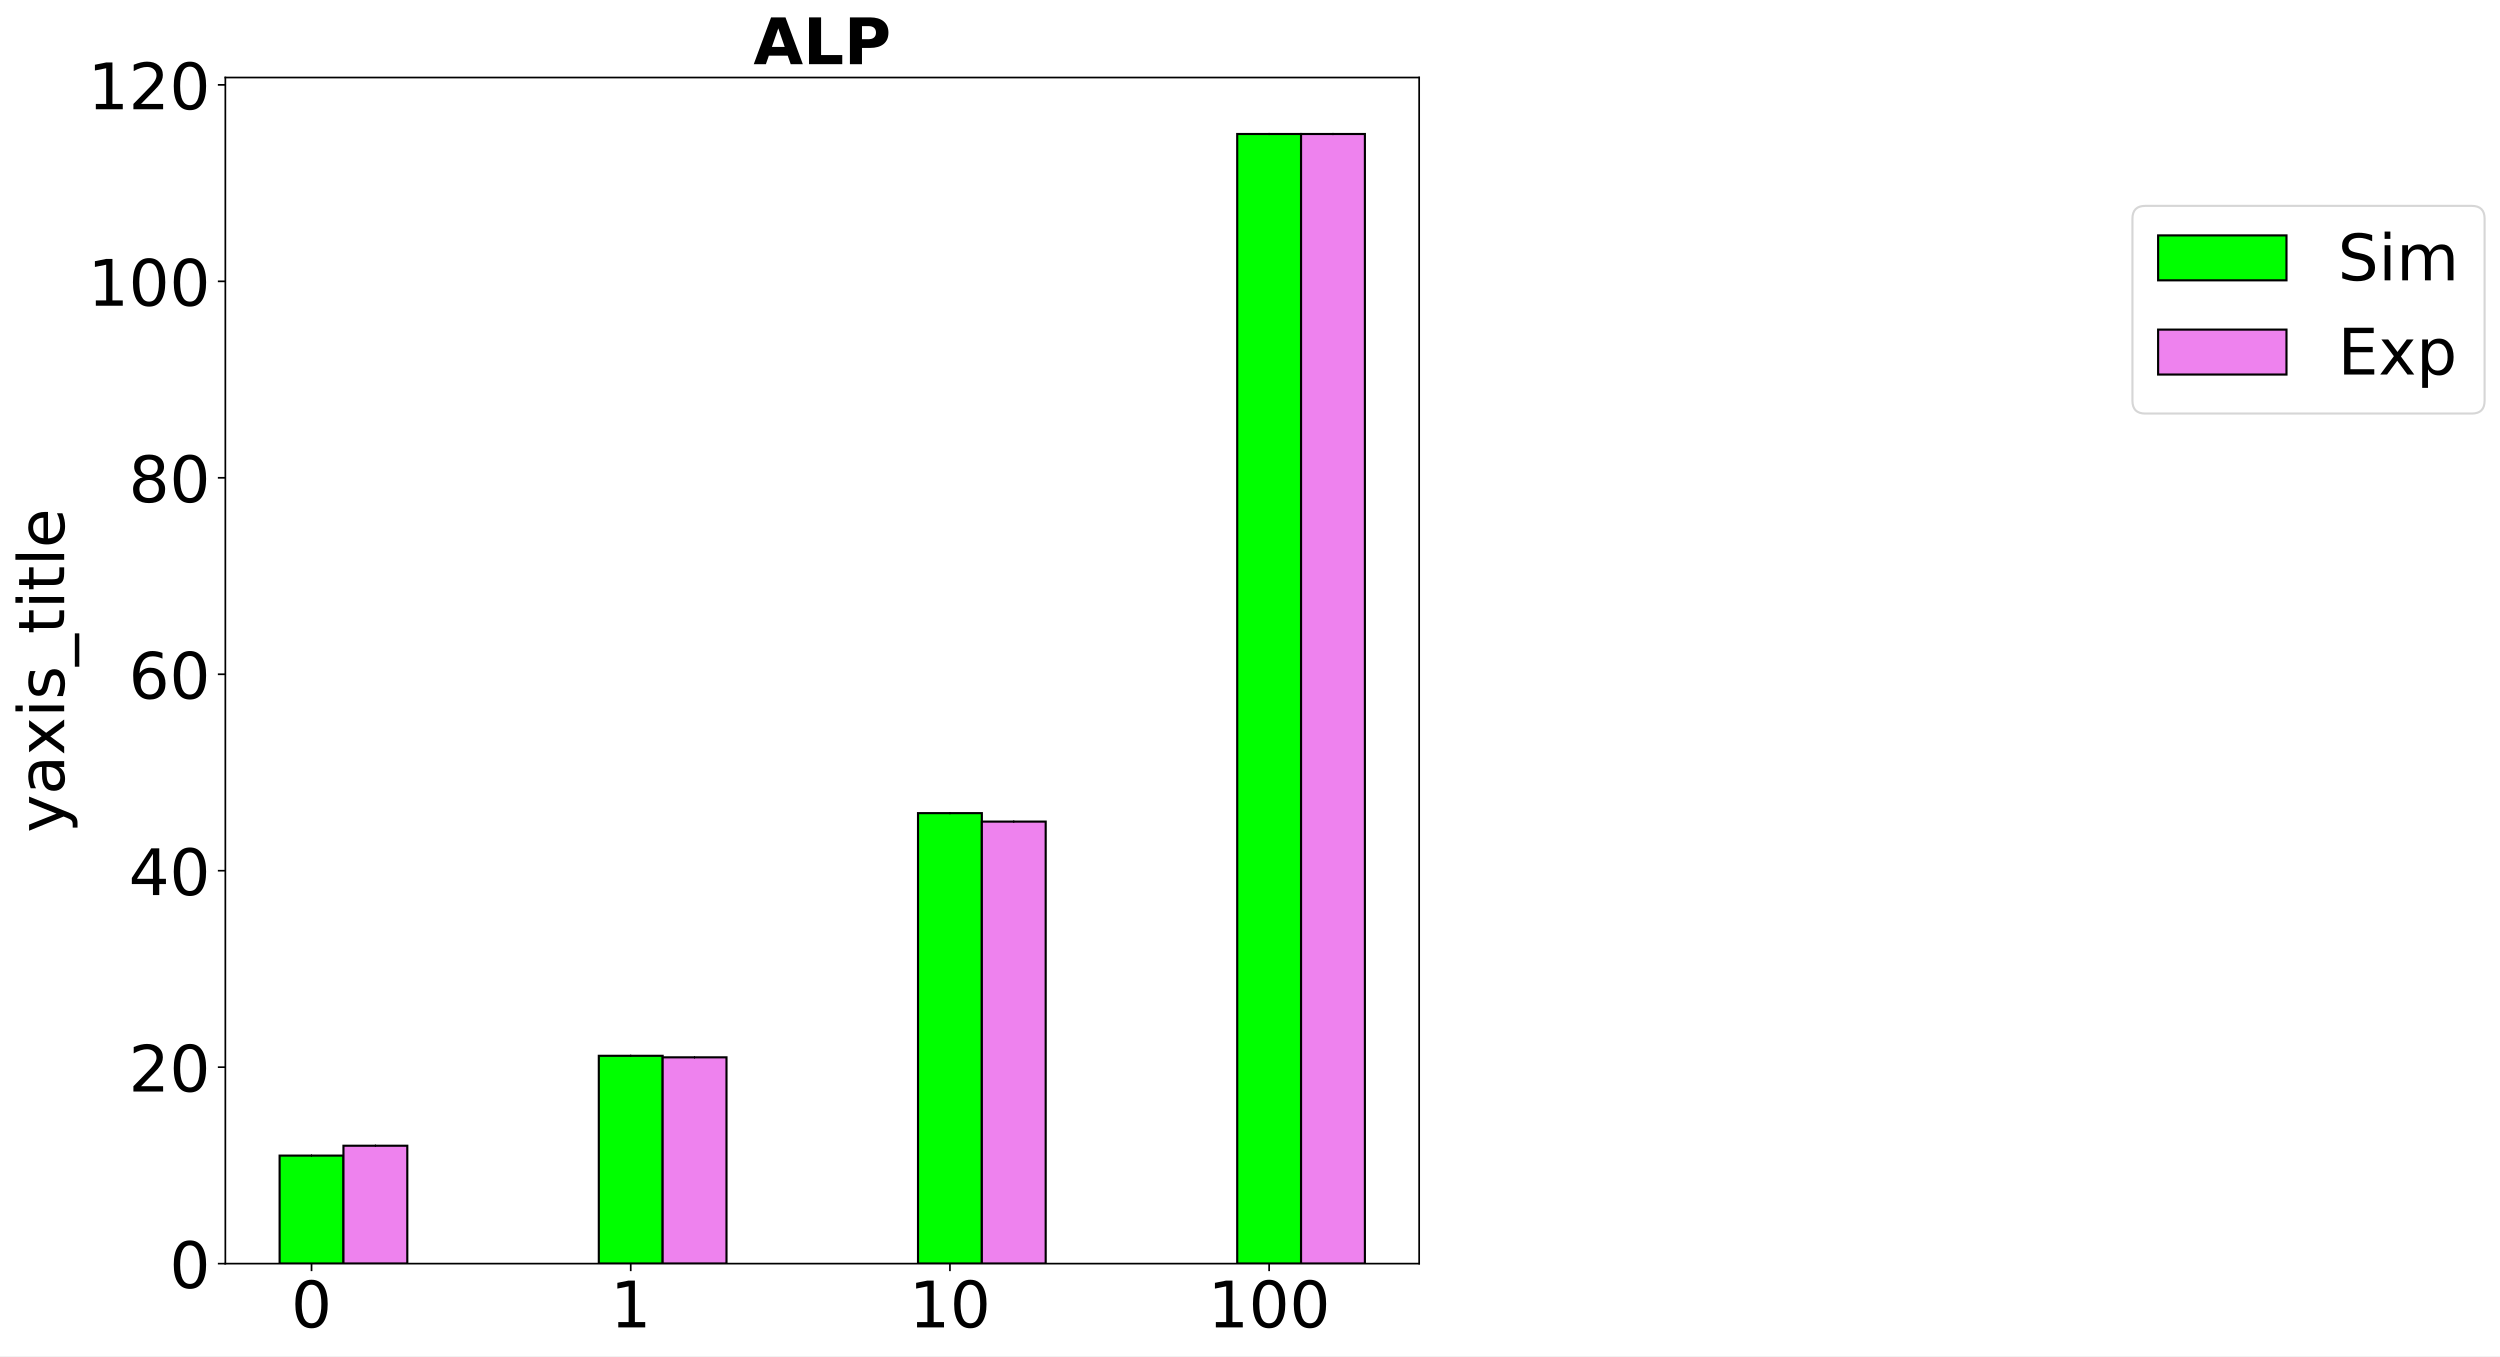
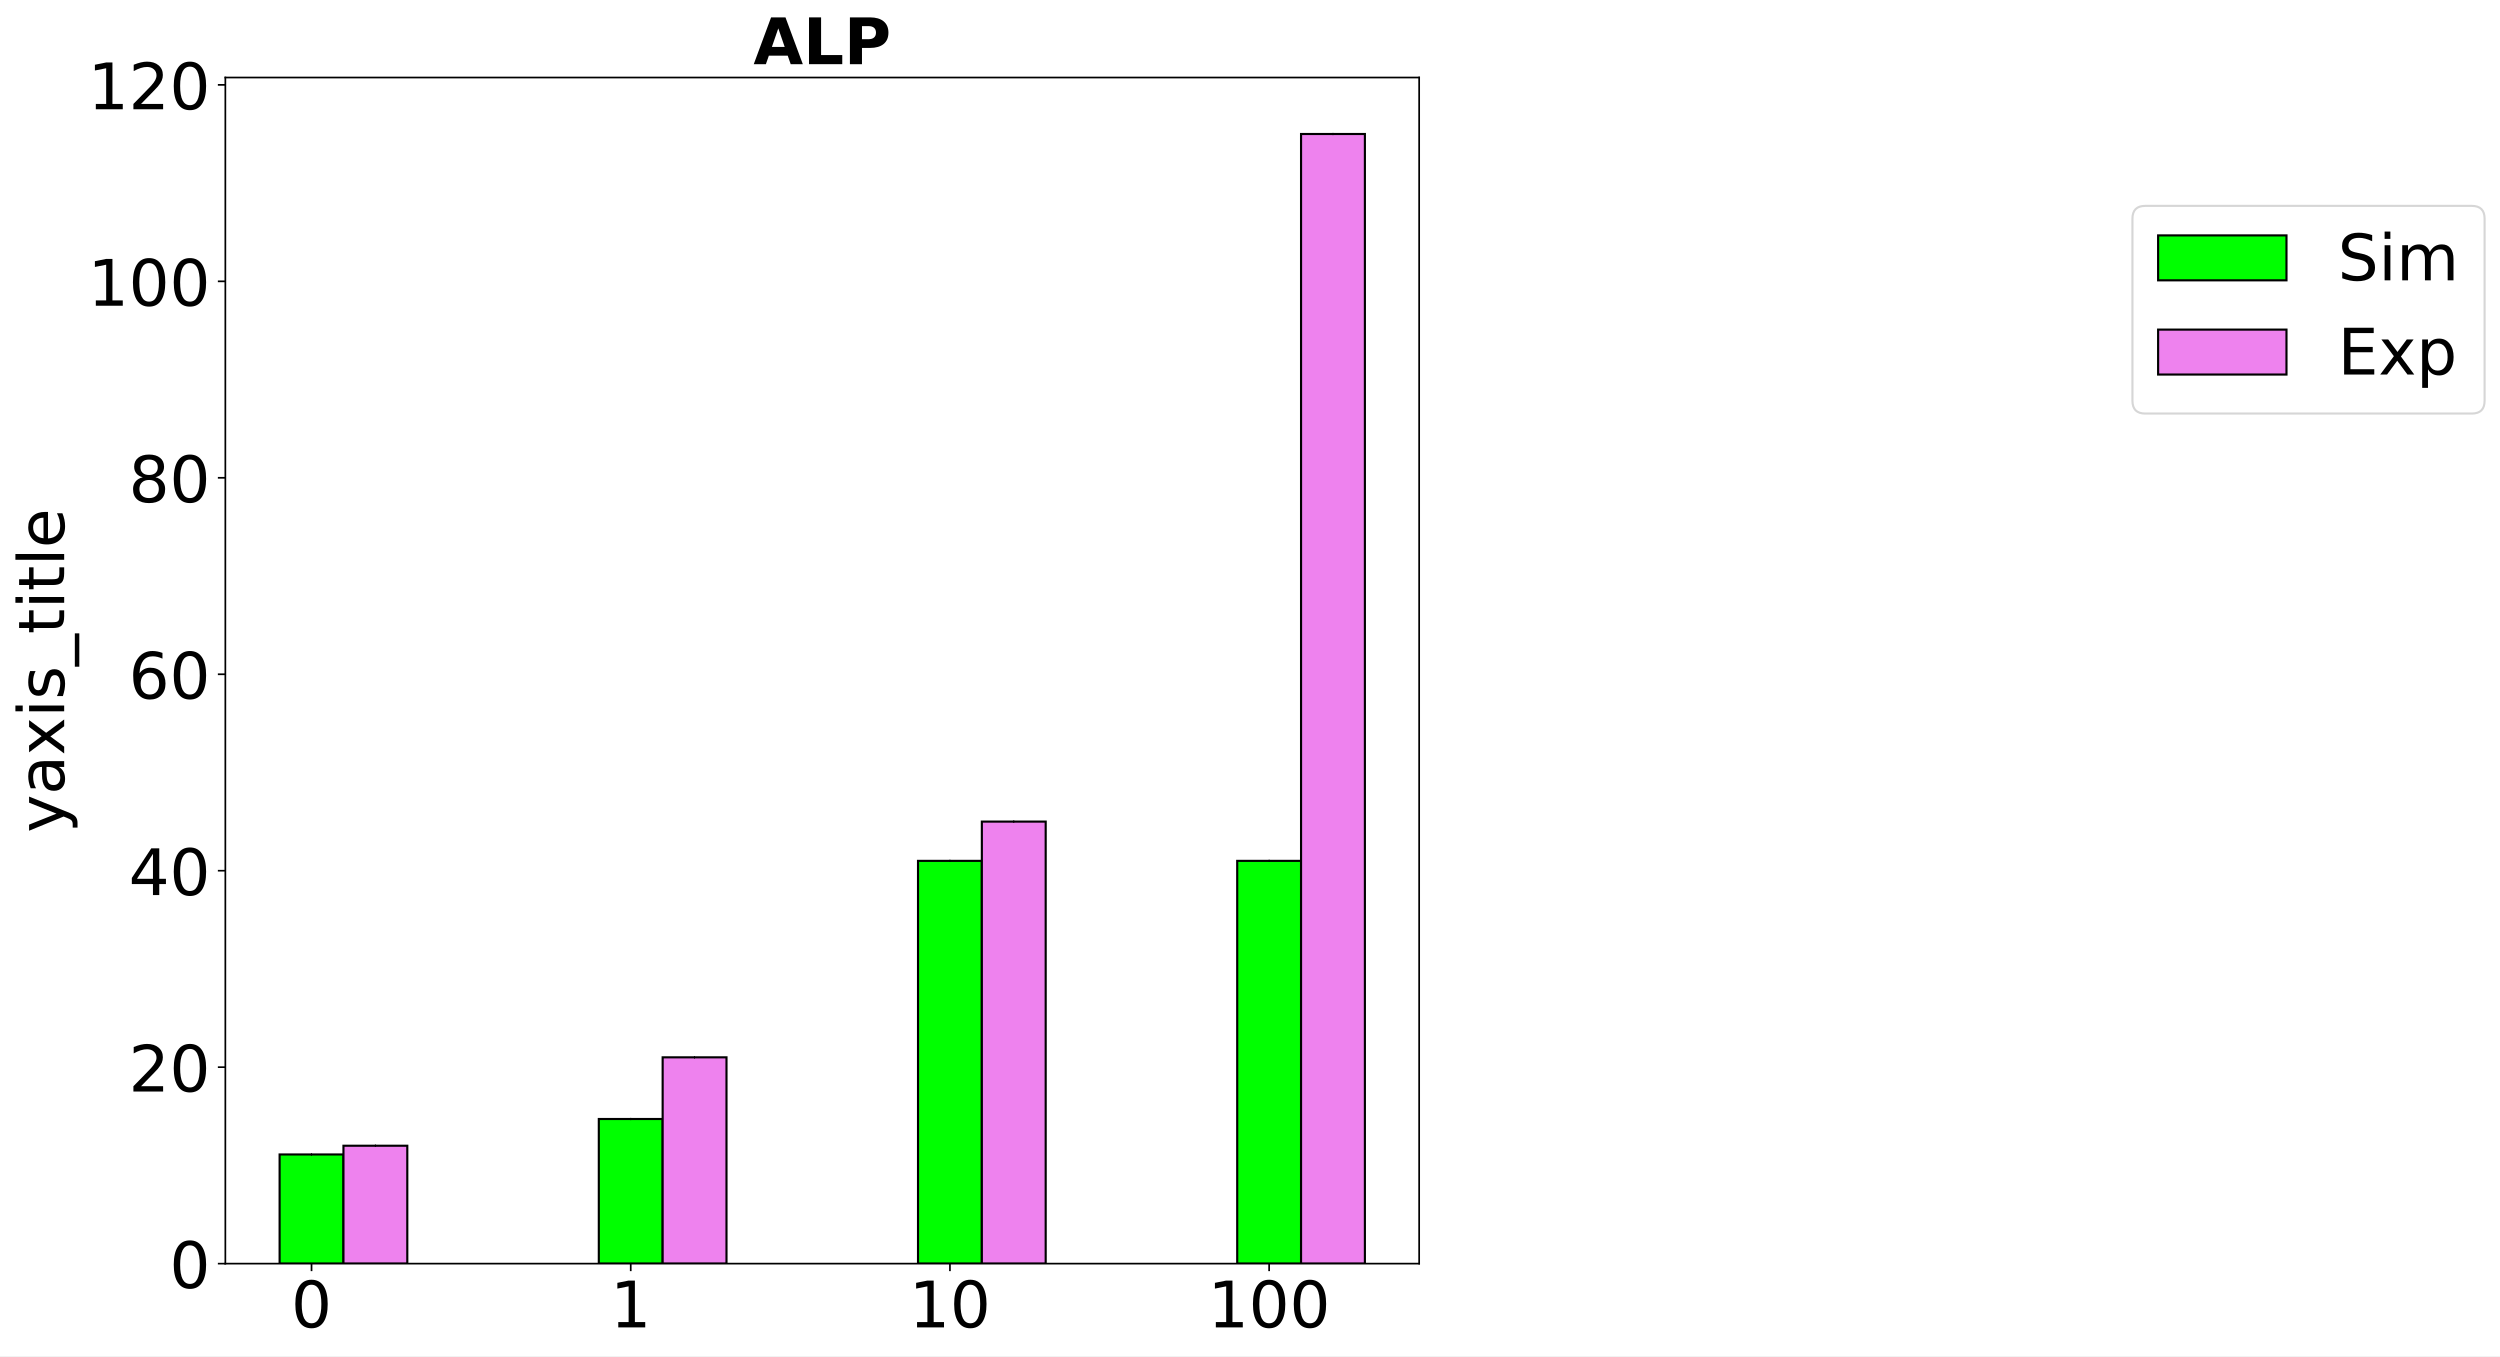
<svg xmlns="http://www.w3.org/2000/svg" xmlns:xlink="http://www.w3.org/1999/xlink" height="633.869pt" version="1.1" viewBox="0 0 1168.531 633.869" width="1168.531pt">
  <defs>
    <style type="text/css">
*{stroke-linecap:butt;stroke-linejoin:round;}
  </style>
  </defs>
  <g id="figure_1">
    <g id="patch_1">
      <path d="M 0 633.869  L 1168.531 633.869  L 1168.531 0  L 0 0  z " style="fill:#ffffff;" />
    </g>
    <g id="axes_1">
      <g id="patch_2">
        <path d="M 105.331 590.634  L 663.331 590.634  L 663.331 36.234  L 105.331 36.234  z " style="fill:#ffffff;" />
      </g>
      <g id="patch_3">
-         <path clip-path="url(#p19b8705404)" d="M 130.695 590.634  L 160.534 590.634  L 160.534 540.13  L 130.695 540.13  z " style="fill:#00ff00;stroke:#000000;stroke-linejoin:miter;" />
+         <path clip-path="url(#pb73b3750a4)" d="M 130.695 590.634  L 160.534 590.634  L 160.534 539.601  L 130.695 539.601  z " style="fill:#00ff00;stroke:#000000;stroke-linejoin:miter;" />
      </g>
      <g id="patch_4">
-         <path clip-path="url(#p19b8705404)" d="M 279.893 590.634  L 309.732 590.634  L 309.732 493.498  L 279.893 493.498  z " style="fill:#00ff00;stroke:#000000;stroke-linejoin:miter;" />
+         <path clip-path="url(#pb73b3750a4)" d="M 279.893 590.634  L 309.732 590.634  L 309.732 523.039  L 279.893 523.039  z " style="fill:#00ff00;stroke:#000000;stroke-linejoin:miter;" />
      </g>
      <g id="patch_5">
-         <path clip-path="url(#p19b8705404)" d="M 429.091 590.634  L 458.93 590.634  L 458.93 380.08  L 429.091 380.08  z " style="fill:#00ff00;stroke:#000000;stroke-linejoin:miter;" />
+         <path clip-path="url(#pb73b3750a4)" d="M 429.091 590.634  L 458.93 590.634  L 458.93 402.391  L 429.091 402.391  z " style="fill:#00ff00;stroke:#000000;stroke-linejoin:miter;" />
      </g>
      <g id="patch_6">
-         <path clip-path="url(#p19b8705404)" d="M 578.288 590.634  L 608.128 590.634  L 608.128 62.634  L 578.288 62.634  z " style="fill:#00ff00;stroke:#000000;stroke-linejoin:miter;" />
+         <path clip-path="url(#pb73b3750a4)" d="M 578.288 590.634  L 608.128 590.634  L 608.128 402.391  L 578.288 402.391  z " style="fill:#00ff00;stroke:#000000;stroke-linejoin:miter;" />
      </g>
      <g id="patch_7">
-         <path clip-path="url(#p19b8705404)" d="M 160.534 590.634  L 190.374 590.634  L 190.374 535.539  L 160.534 535.539  z " style="fill:#ee82ee;stroke:#000000;stroke-linejoin:miter;" />
+         <path clip-path="url(#pb73b3750a4)" d="M 160.534 590.634  L 190.374 590.634  L 190.374 535.539  L 160.534 535.539  z " style="fill:#ee82ee;stroke:#000000;stroke-linejoin:miter;" />
      </g>
      <g id="patch_8">
-         <path clip-path="url(#p19b8705404)" d="M 309.732 590.634  L 339.572 590.634  L 339.572 494.217  L 309.732 494.217  z " style="fill:#ee82ee;stroke:#000000;stroke-linejoin:miter;" />
+         <path clip-path="url(#pb73b3750a4)" d="M 309.732 590.634  L 339.572 590.634  L 339.572 494.217  L 309.732 494.217  z " style="fill:#ee82ee;stroke:#000000;stroke-linejoin:miter;" />
      </g>
      <g id="patch_9">
-         <path clip-path="url(#p19b8705404)" d="M 458.93 590.634  L 488.77 590.634  L 488.77 384.026  L 458.93 384.026  z " style="fill:#ee82ee;stroke:#000000;stroke-linejoin:miter;" />
+         <path clip-path="url(#pb73b3750a4)" d="M 458.93 590.634  L 488.77 590.634  L 488.77 384.026  L 458.93 384.026  z " style="fill:#ee82ee;stroke:#000000;stroke-linejoin:miter;" />
      </g>
      <g id="patch_10">
-         <path clip-path="url(#p19b8705404)" d="M 608.128 590.634  L 637.968 590.634  L 637.968 62.634  L 608.128 62.634  z " style="fill:#ee82ee;stroke:#000000;stroke-linejoin:miter;" />
+         <path clip-path="url(#pb73b3750a4)" d="M 608.128 590.634  L 637.968 590.634  L 637.968 62.634  L 608.128 62.634  z " style="fill:#ee82ee;stroke:#000000;stroke-linejoin:miter;" />
      </g>
      <g id="matplotlib.axis_1">
        <g id="xtick_1">
          <g id="line2d_1">
            <defs>
-               <path d="M 0 0  L 0 3.5  " id="md57862c5d5" style="stroke:#000000;stroke-width:0.8;" />
-             </defs>
-             <g>
-               <use style="stroke:#000000;stroke-width:0.8;" x="145.615" xlink:href="#md57862c5d5" y="590.634" />
+               <path d="M 0 0  L 0 3.5  " id="m4cbe7e6e7b" style="stroke:#000000;stroke-width:0.8;" />
+             </defs>
+             <g>
+               <use style="stroke:#000000;stroke-width:0.8;" x="145.615" xlink:href="#m4cbe7e6e7b" y="590.634" />
            </g>
          </g>
          <g id="text_1">
            <defs>
              <path d="M 31.781 66.406  Q 24.172 66.406 20.328 58.906  Q 16.5 51.422 16.5 36.375  Q 16.5 21.391 20.328 13.891  Q 24.172 6.391 31.781 6.391  Q 39.453 6.391 43.281 13.891  Q 47.125 21.391 47.125 36.375  Q 47.125 51.422 43.281 58.906  Q 39.453 66.406 31.781 66.406  z M 31.781 74.219  Q 44.047 74.219 50.516 64.516  Q 56.984 54.828 56.984 36.375  Q 56.984 17.969 50.516 8.266  Q 44.047 -1.422 31.781 -1.422  Q 19.531 -1.422 13.062 8.266  Q 6.594 17.969 6.594 36.375  Q 6.594 54.828 13.062 64.516  Q 19.531 74.219 31.781 74.219  z " id="DejaVuSans-48" />
            </defs>
            <g transform="translate(136.0709 620.4297)scale(0.3 -0.3)">
              <use xlink:href="#DejaVuSans-48" />
            </g>
          </g>
        </g>
        <g id="xtick_2">
          <g id="line2d_2">
            <g>
-               <use style="stroke:#000000;stroke-width:0.8;" x="294.813" xlink:href="#md57862c5d5" y="590.634" />
+               <use style="stroke:#000000;stroke-width:0.8;" x="294.813" xlink:href="#m4cbe7e6e7b" y="590.634" />
            </g>
          </g>
          <g id="text_2">
            <defs>
              <path d="M 12.406 8.297  L 28.516 8.297  L 28.516 63.922  L 10.984 60.406  L 10.984 69.391  L 28.422 72.906  L 38.281 72.906  L 38.281 8.297  L 54.391 8.297  L 54.391 0  L 12.406 0  z " id="DejaVuSans-49" />
            </defs>
            <g transform="translate(285.2688 620.4297)scale(0.3 -0.3)">
              <use xlink:href="#DejaVuSans-49" />
            </g>
          </g>
        </g>
        <g id="xtick_3">
          <g id="line2d_3">
            <g>
-               <use style="stroke:#000000;stroke-width:0.8;" x="444.01" xlink:href="#md57862c5d5" y="590.634" />
+               <use style="stroke:#000000;stroke-width:0.8;" x="444.01" xlink:href="#m4cbe7e6e7b" y="590.634" />
            </g>
          </g>
          <g id="text_3">
            <g transform="translate(424.9229 620.4297)scale(0.3 -0.3)">
              <use xlink:href="#DejaVuSans-49" />
              <use x="63.623" xlink:href="#DejaVuSans-48" />
            </g>
          </g>
        </g>
        <g id="xtick_4">
          <g id="line2d_4">
            <g>
-               <use style="stroke:#000000;stroke-width:0.8;" x="593.208" xlink:href="#md57862c5d5" y="590.634" />
+               <use style="stroke:#000000;stroke-width:0.8;" x="593.208" xlink:href="#m4cbe7e6e7b" y="590.634" />
            </g>
          </g>
          <g id="text_4">
            <g transform="translate(564.577 620.4297)scale(0.3 -0.3)">
              <use xlink:href="#DejaVuSans-49" />
              <use x="63.623" xlink:href="#DejaVuSans-48" />
              <use x="127.246" xlink:href="#DejaVuSans-48" />
            </g>
          </g>
        </g>
      </g>
      <g id="matplotlib.axis_2">
        <g id="ytick_1">
          <g id="line2d_5">
            <defs>
-               <path d="M 0 0  L -3.5 0  " id="mc1f67350e4" style="stroke:#000000;stroke-width:0.8;" />
-             </defs>
-             <g>
-               <use style="stroke:#000000;stroke-width:0.8;" x="105.331" xlink:href="#mc1f67350e4" y="590.634" />
+               <path d="M 0 0  L -3.5 0  " id="m7f3107da50" style="stroke:#000000;stroke-width:0.8;" />
+             </defs>
+             <g>
+               <use style="stroke:#000000;stroke-width:0.8;" x="105.331" xlink:href="#m7f3107da50" y="590.634" />
            </g>
          </g>
          <g id="text_5">
            <g transform="translate(79.24375 602.032)scale(0.3 -0.3)">
              <use xlink:href="#DejaVuSans-48" />
            </g>
          </g>
        </g>
        <g id="ytick_2">
          <g id="line2d_6">
            <g>
-               <use style="stroke:#000000;stroke-width:0.8;" x="105.331" xlink:href="#mc1f67350e4" y="498.808" />
+               <use style="stroke:#000000;stroke-width:0.8;" x="105.331" xlink:href="#m7f3107da50" y="498.808" />
            </g>
          </g>
          <g id="text_6">
            <defs>
              <path d="M 19.188 8.297  L 53.609 8.297  L 53.609 0  L 7.328 0  L 7.328 8.297  Q 12.938 14.109 22.625 23.891  Q 32.328 33.688 34.812 36.531  Q 39.547 41.844 41.422 45.531  Q 43.312 49.219 43.312 52.781  Q 43.312 58.594 39.234 62.25  Q 35.156 65.922 28.609 65.922  Q 23.969 65.922 18.812 64.312  Q 13.672 62.703 7.812 59.422  L 7.812 69.391  Q 13.766 71.781 18.938 73  Q 24.125 74.219 28.422 74.219  Q 39.75 74.219 46.484 68.547  Q 53.219 62.891 53.219 53.422  Q 53.219 48.922 51.531 44.891  Q 49.859 40.875 45.406 35.406  Q 44.188 33.984 37.641 27.219  Q 31.109 20.453 19.188 8.297  z " id="DejaVuSans-50" />
            </defs>
            <g transform="translate(60.15625 510.2059)scale(0.3 -0.3)">
              <use xlink:href="#DejaVuSans-50" />
              <use x="63.623" xlink:href="#DejaVuSans-48" />
            </g>
          </g>
        </g>
        <g id="ytick_3">
          <g id="line2d_7">
            <g>
-               <use style="stroke:#000000;stroke-width:0.8;" x="105.331" xlink:href="#mc1f67350e4" y="406.982" />
+               <use style="stroke:#000000;stroke-width:0.8;" x="105.331" xlink:href="#m7f3107da50" y="406.982" />
            </g>
          </g>
          <g id="text_7">
            <defs>
              <path d="M 37.797 64.312  L 12.891 25.391  L 37.797 25.391  z M 35.203 72.906  L 47.609 72.906  L 47.609 25.391  L 58.016 25.391  L 58.016 17.188  L 47.609 17.188  L 47.609 0  L 37.797 0  L 37.797 17.188  L 4.891 17.188  L 4.891 26.703  z " id="DejaVuSans-52" />
            </defs>
            <g transform="translate(60.15625 418.3799)scale(0.3 -0.3)">
              <use xlink:href="#DejaVuSans-52" />
              <use x="63.623" xlink:href="#DejaVuSans-48" />
            </g>
          </g>
        </g>
        <g id="ytick_4">
          <g id="line2d_8">
            <g>
-               <use style="stroke:#000000;stroke-width:0.8;" x="105.331" xlink:href="#mc1f67350e4" y="315.156" />
+               <use style="stroke:#000000;stroke-width:0.8;" x="105.331" xlink:href="#m7f3107da50" y="315.156" />
            </g>
          </g>
          <g id="text_8">
            <defs>
              <path d="M 33.016 40.375  Q 26.375 40.375 22.484 35.828  Q 18.609 31.297 18.609 23.391  Q 18.609 15.531 22.484 10.953  Q 26.375 6.391 33.016 6.391  Q 39.656 6.391 43.531 10.953  Q 47.406 15.531 47.406 23.391  Q 47.406 31.297 43.531 35.828  Q 39.656 40.375 33.016 40.375  z M 52.594 71.297  L 52.594 62.312  Q 48.875 64.062 45.094 64.984  Q 41.312 65.922 37.594 65.922  Q 27.828 65.922 22.672 59.328  Q 17.531 52.734 16.797 39.406  Q 19.672 43.656 24.016 45.922  Q 28.375 48.188 33.594 48.188  Q 44.578 48.188 50.953 41.516  Q 57.328 34.859 57.328 23.391  Q 57.328 12.156 50.688 5.359  Q 44.047 -1.422 33.016 -1.422  Q 20.359 -1.422 13.672 8.266  Q 6.984 17.969 6.984 36.375  Q 6.984 53.656 15.188 63.938  Q 23.391 74.219 37.203 74.219  Q 40.922 74.219 44.703 73.484  Q 48.484 72.75 52.594 71.297  z " id="DejaVuSans-54" />
            </defs>
            <g transform="translate(60.15625 326.5538)scale(0.3 -0.3)">
              <use xlink:href="#DejaVuSans-54" />
              <use x="63.623" xlink:href="#DejaVuSans-48" />
            </g>
          </g>
        </g>
        <g id="ytick_5">
          <g id="line2d_9">
            <g>
-               <use style="stroke:#000000;stroke-width:0.8;" x="105.331" xlink:href="#mc1f67350e4" y="223.33" />
+               <use style="stroke:#000000;stroke-width:0.8;" x="105.331" xlink:href="#m7f3107da50" y="223.33" />
            </g>
          </g>
          <g id="text_9">
            <defs>
              <path d="M 31.781 34.625  Q 24.75 34.625 20.719 30.859  Q 16.703 27.094 16.703 20.516  Q 16.703 13.922 20.719 10.156  Q 24.75 6.391 31.781 6.391  Q 38.812 6.391 42.859 10.172  Q 46.922 13.969 46.922 20.516  Q 46.922 27.094 42.891 30.859  Q 38.875 34.625 31.781 34.625  z M 21.922 38.812  Q 15.578 40.375 12.031 44.719  Q 8.5 49.078 8.5 55.328  Q 8.5 64.062 14.719 69.141  Q 20.953 74.219 31.781 74.219  Q 42.672 74.219 48.875 69.141  Q 55.078 64.062 55.078 55.328  Q 55.078 49.078 51.531 44.719  Q 48 40.375 41.703 38.812  Q 48.828 37.156 52.797 32.312  Q 56.781 27.484 56.781 20.516  Q 56.781 9.906 50.312 4.234  Q 43.844 -1.422 31.781 -1.422  Q 19.734 -1.422 13.25 4.234  Q 6.781 9.906 6.781 20.516  Q 6.781 27.484 10.781 32.312  Q 14.797 37.156 21.922 38.812  z M 18.312 54.391  Q 18.312 48.734 21.844 45.562  Q 25.391 42.391 31.781 42.391  Q 38.141 42.391 41.719 45.562  Q 45.312 48.734 45.312 54.391  Q 45.312 60.062 41.719 63.234  Q 38.141 66.406 31.781 66.406  Q 25.391 66.406 21.844 63.234  Q 18.312 60.062 18.312 54.391  z " id="DejaVuSans-56" />
            </defs>
            <g transform="translate(60.15625 234.7277)scale(0.3 -0.3)">
              <use xlink:href="#DejaVuSans-56" />
              <use x="63.623" xlink:href="#DejaVuSans-48" />
            </g>
          </g>
        </g>
        <g id="ytick_6">
          <g id="line2d_10">
            <g>
-               <use style="stroke:#000000;stroke-width:0.8;" x="105.331" xlink:href="#mc1f67350e4" y="131.504" />
+               <use style="stroke:#000000;stroke-width:0.8;" x="105.331" xlink:href="#m7f3107da50" y="131.504" />
            </g>
          </g>
          <g id="text_10">
            <g transform="translate(41.06875 142.9016)scale(0.3 -0.3)">
              <use xlink:href="#DejaVuSans-49" />
              <use x="63.623" xlink:href="#DejaVuSans-48" />
              <use x="127.246" xlink:href="#DejaVuSans-48" />
            </g>
          </g>
        </g>
        <g id="ytick_7">
          <g id="line2d_11">
            <g>
-               <use style="stroke:#000000;stroke-width:0.8;" x="105.331" xlink:href="#mc1f67350e4" y="39.678" />
+               <use style="stroke:#000000;stroke-width:0.8;" x="105.331" xlink:href="#m7f3107da50" y="39.678" />
            </g>
          </g>
          <g id="text_11">
            <g transform="translate(41.06875 51.07551)scale(0.3 -0.3)">
              <use xlink:href="#DejaVuSans-49" />
              <use x="63.623" xlink:href="#DejaVuSans-50" />
              <use x="127.246" xlink:href="#DejaVuSans-48" />
            </g>
          </g>
        </g>
        <g id="text_12">
          <defs>
            <path d="M 32.172 -5.078  Q 28.375 -14.844 24.75 -17.812  Q 21.141 -20.797 15.094 -20.797  L 7.906 -20.797  L 7.906 -13.281  L 13.188 -13.281  Q 16.891 -13.281 18.938 -11.516  Q 21 -9.766 23.484 -3.219  L 25.094 0.875  L 2.984 54.688  L 12.5 54.688  L 29.594 11.922  L 46.688 54.688  L 56.203 54.688  z " id="DejaVuSans-121" />
            <path d="M 34.281 27.484  Q 23.391 27.484 19.188 25  Q 14.984 22.516 14.984 16.5  Q 14.984 11.719 18.141 8.906  Q 21.297 6.109 26.703 6.109  Q 34.188 6.109 38.703 11.406  Q 43.219 16.703 43.219 25.484  L 43.219 27.484  z M 52.203 31.203  L 52.203 0  L 43.219 0  L 43.219 8.297  Q 40.141 3.328 35.547 0.953  Q 30.953 -1.422 24.312 -1.422  Q 15.922 -1.422 10.953 3.297  Q 6 8.016 6 15.922  Q 6 25.141 12.172 29.828  Q 18.359 34.516 30.609 34.516  L 43.219 34.516  L 43.219 35.406  Q 43.219 41.609 39.141 45  Q 35.062 48.391 27.688 48.391  Q 23 48.391 18.547 47.266  Q 14.109 46.141 10.016 43.891  L 10.016 52.203  Q 14.938 54.109 19.578 55.047  Q 24.219 56 28.609 56  Q 40.484 56 46.344 49.844  Q 52.203 43.703 52.203 31.203  z " id="DejaVuSans-97" />
            <path d="M 54.891 54.688  L 35.109 28.078  L 55.906 0  L 45.312 0  L 29.391 21.484  L 13.484 0  L 2.875 0  L 24.125 28.609  L 4.688 54.688  L 15.281 54.688  L 29.781 35.203  L 44.281 54.688  z " id="DejaVuSans-120" />
            <path d="M 9.422 54.688  L 18.406 54.688  L 18.406 0  L 9.422 0  z M 9.422 75.984  L 18.406 75.984  L 18.406 64.594  L 9.422 64.594  z " id="DejaVuSans-105" />
            <path d="M 44.281 53.078  L 44.281 44.578  Q 40.484 46.531 36.375 47.5  Q 32.281 48.484 27.875 48.484  Q 21.188 48.484 17.844 46.438  Q 14.5 44.391 14.5 40.281  Q 14.5 37.156 16.891 35.375  Q 19.281 33.594 26.516 31.984  L 29.594 31.297  Q 39.156 29.25 43.188 25.516  Q 47.219 21.781 47.219 15.094  Q 47.219 7.469 41.188 3.016  Q 35.156 -1.422 24.609 -1.422  Q 20.219 -1.422 15.453 -0.562  Q 10.688 0.297 5.422 2  L 5.422 11.281  Q 10.406 8.688 15.234 7.391  Q 20.062 6.109 24.812 6.109  Q 31.156 6.109 34.562 8.281  Q 37.984 10.453 37.984 14.406  Q 37.984 18.062 35.516 20.016  Q 33.062 21.969 24.703 23.781  L 21.578 24.516  Q 13.234 26.266 9.516 29.906  Q 5.812 33.547 5.812 39.891  Q 5.812 47.609 11.281 51.797  Q 16.75 56 26.812 56  Q 31.781 56 36.172 55.266  Q 40.578 54.547 44.281 53.078  z " id="DejaVuSans-115" />
            <path d="M 50.984 -16.609  L 50.984 -23.578  L -0.984 -23.578  L -0.984 -16.609  z " id="DejaVuSans-95" />
            <path d="M 18.312 70.219  L 18.312 54.688  L 36.812 54.688  L 36.812 47.703  L 18.312 47.703  L 18.312 18.016  Q 18.312 11.328 20.141 9.422  Q 21.969 7.516 27.594 7.516  L 36.812 7.516  L 36.812 0  L 27.594 0  Q 17.188 0 13.234 3.875  Q 9.281 7.766 9.281 18.016  L 9.281 47.703  L 2.688 47.703  L 2.688 54.688  L 9.281 54.688  L 9.281 70.219  z " id="DejaVuSans-116" />
            <path d="M 9.422 75.984  L 18.406 75.984  L 18.406 0  L 9.422 0  z " id="DejaVuSans-108" />
            <path d="M 56.203 29.594  L 56.203 25.203  L 14.891 25.203  Q 15.484 15.922 20.484 11.062  Q 25.484 6.203 34.422 6.203  Q 39.594 6.203 44.453 7.469  Q 49.312 8.734 54.109 11.281  L 54.109 2.781  Q 49.266 0.734 44.188 -0.344  Q 39.109 -1.422 33.891 -1.422  Q 20.797 -1.422 13.156 6.188  Q 5.516 13.812 5.516 26.812  Q 5.516 40.234 12.766 48.109  Q 20.016 56 32.328 56  Q 43.359 56 49.781 48.891  Q 56.203 41.797 56.203 29.594  z M 47.219 32.234  Q 47.125 39.594 43.094 43.984  Q 39.062 48.391 32.422 48.391  Q 24.906 48.391 20.391 44.141  Q 15.875 39.891 15.188 32.172  z " id="DejaVuSans-101" />
          </defs>
          <g transform="translate(29.99531 389.1891)rotate(-90)scale(0.3 -0.3)">
            <use xlink:href="#DejaVuSans-121" />
            <use x="59.18" xlink:href="#DejaVuSans-97" />
            <use x="120.459" xlink:href="#DejaVuSans-120" />
            <use x="179.639" xlink:href="#DejaVuSans-105" />
            <use x="207.422" xlink:href="#DejaVuSans-115" />
            <use x="259.521" xlink:href="#DejaVuSans-95" />
            <use x="309.521" xlink:href="#DejaVuSans-116" />
            <use x="348.73" xlink:href="#DejaVuSans-105" />
            <use x="376.514" xlink:href="#DejaVuSans-116" />
            <use x="415.723" xlink:href="#DejaVuSans-108" />
            <use x="443.506" xlink:href="#DejaVuSans-101" />
          </g>
        </g>
      </g>
      <g id="LineCollection_1">
-         <path clip-path="url(#p19b8705404)" d="M 145.615 540.13  L 145.615 540.13  " style="fill:none;stroke:#000000;stroke-width:1.5;" />
-         <path clip-path="url(#p19b8705404)" d="M 294.813 493.498  L 294.813 493.498  " style="fill:none;stroke:#000000;stroke-width:1.5;" />
-         <path clip-path="url(#p19b8705404)" d="M 444.01 380.08  L 444.01 380.08  " style="fill:none;stroke:#000000;stroke-width:1.5;" />
-         <path clip-path="url(#p19b8705404)" d="M 593.208 62.634  L 593.208 62.634  " style="fill:none;stroke:#000000;stroke-width:1.5;" />
+         <path clip-path="url(#pb73b3750a4)" d="M 145.615 539.601  L 145.615 539.601  " style="fill:none;stroke:#000000;stroke-width:1.5;" />
+         <path clip-path="url(#pb73b3750a4)" d="M 294.813 523.039  L 294.813 523.039  " style="fill:none;stroke:#000000;stroke-width:1.5;" />
+         <path clip-path="url(#pb73b3750a4)" d="M 444.01 402.391  L 444.01 402.391  " style="fill:none;stroke:#000000;stroke-width:1.5;" />
+         <path clip-path="url(#pb73b3750a4)" d="M 593.208 402.391  L 593.208 402.391  " style="fill:none;stroke:#000000;stroke-width:1.5;" />
      </g>
      <g id="LineCollection_2">
-         <path clip-path="url(#p19b8705404)" d="M 175.454 535.539  L 175.454 535.539  " style="fill:none;stroke:#000000;stroke-width:1.5;" />
-         <path clip-path="url(#p19b8705404)" d="M 324.652 494.217  L 324.652 494.217  " style="fill:none;stroke:#000000;stroke-width:1.5;" />
-         <path clip-path="url(#p19b8705404)" d="M 473.85 384.026  L 473.85 384.026  " style="fill:none;stroke:#000000;stroke-width:1.5;" />
-         <path clip-path="url(#p19b8705404)" d="M 623.048 62.634  L 623.048 62.634  " style="fill:none;stroke:#000000;stroke-width:1.5;" />
+         <path clip-path="url(#pb73b3750a4)" d="M 175.454 535.539  L 175.454 535.539  " style="fill:none;stroke:#000000;stroke-width:1.5;" />
+         <path clip-path="url(#pb73b3750a4)" d="M 324.652 494.217  L 324.652 494.217  " style="fill:none;stroke:#000000;stroke-width:1.5;" />
+         <path clip-path="url(#pb73b3750a4)" d="M 473.85 384.026  L 473.85 384.026  " style="fill:none;stroke:#000000;stroke-width:1.5;" />
+         <path clip-path="url(#pb73b3750a4)" d="M 623.048 62.634  L 623.048 62.634  " style="fill:none;stroke:#000000;stroke-width:1.5;" />
      </g>
      <g id="line2d_12">
        <defs>
-           <path d="M 0.2 0  L -0.2 -0  " id="mad1b097eca" style="stroke:#000000;" />
+           <path d="M 0.2 0  L -0.2 -0  " id="m8889b9a3f8" style="stroke:#000000;" />
        </defs>
-         <g clip-path="url(#p19b8705404)">
-           <use style="stroke:#000000;" x="145.615" xlink:href="#mad1b097eca" y="540.13" />
-           <use style="stroke:#000000;" x="294.813" xlink:href="#mad1b097eca" y="493.498" />
-           <use style="stroke:#000000;" x="444.01" xlink:href="#mad1b097eca" y="380.08" />
-           <use style="stroke:#000000;" x="593.208" xlink:href="#mad1b097eca" y="62.634" />
+         <g clip-path="url(#pb73b3750a4)">
+           <use style="stroke:#000000;" x="145.615" xlink:href="#m8889b9a3f8" y="539.601" />
+           <use style="stroke:#000000;" x="294.813" xlink:href="#m8889b9a3f8" y="523.039" />
+           <use style="stroke:#000000;" x="444.01" xlink:href="#m8889b9a3f8" y="402.391" />
+           <use style="stroke:#000000;" x="593.208" xlink:href="#m8889b9a3f8" y="402.391" />
        </g>
      </g>
      <g id="line2d_13">
-         <g clip-path="url(#p19b8705404)">
-           <use style="stroke:#000000;" x="145.615" xlink:href="#mad1b097eca" y="540.13" />
-           <use style="stroke:#000000;" x="294.813" xlink:href="#mad1b097eca" y="493.498" />
-           <use style="stroke:#000000;" x="444.01" xlink:href="#mad1b097eca" y="380.08" />
-           <use style="stroke:#000000;" x="593.208" xlink:href="#mad1b097eca" y="62.634" />
+         <g clip-path="url(#pb73b3750a4)">
+           <use style="stroke:#000000;" x="145.615" xlink:href="#m8889b9a3f8" y="539.601" />
+           <use style="stroke:#000000;" x="294.813" xlink:href="#m8889b9a3f8" y="523.039" />
+           <use style="stroke:#000000;" x="444.01" xlink:href="#m8889b9a3f8" y="402.391" />
+           <use style="stroke:#000000;" x="593.208" xlink:href="#m8889b9a3f8" y="402.391" />
        </g>
      </g>
      <g id="line2d_14">
-         <g clip-path="url(#p19b8705404)">
-           <use style="stroke:#000000;" x="175.454" xlink:href="#mad1b097eca" y="535.539" />
-           <use style="stroke:#000000;" x="324.652" xlink:href="#mad1b097eca" y="494.217" />
-           <use style="stroke:#000000;" x="473.85" xlink:href="#mad1b097eca" y="384.026" />
-           <use style="stroke:#000000;" x="623.048" xlink:href="#mad1b097eca" y="62.634" />
+         <g clip-path="url(#pb73b3750a4)">
+           <use style="stroke:#000000;" x="175.454" xlink:href="#m8889b9a3f8" y="535.539" />
+           <use style="stroke:#000000;" x="324.652" xlink:href="#m8889b9a3f8" y="494.217" />
+           <use style="stroke:#000000;" x="473.85" xlink:href="#m8889b9a3f8" y="384.026" />
+           <use style="stroke:#000000;" x="623.048" xlink:href="#m8889b9a3f8" y="62.634" />
        </g>
      </g>
      <g id="line2d_15">
-         <g clip-path="url(#p19b8705404)">
-           <use style="stroke:#000000;" x="175.454" xlink:href="#mad1b097eca" y="535.539" />
-           <use style="stroke:#000000;" x="324.652" xlink:href="#mad1b097eca" y="494.217" />
-           <use style="stroke:#000000;" x="473.85" xlink:href="#mad1b097eca" y="384.026" />
-           <use style="stroke:#000000;" x="623.048" xlink:href="#mad1b097eca" y="62.634" />
+         <g clip-path="url(#pb73b3750a4)">
+           <use style="stroke:#000000;" x="175.454" xlink:href="#m8889b9a3f8" y="535.539" />
+           <use style="stroke:#000000;" x="324.652" xlink:href="#m8889b9a3f8" y="494.217" />
+           <use style="stroke:#000000;" x="473.85" xlink:href="#m8889b9a3f8" y="384.026" />
+           <use style="stroke:#000000;" x="623.048" xlink:href="#m8889b9a3f8" y="62.634" />
        </g>
      </g>
      <g id="patch_11">
        <path d="M 105.331 590.634  L 105.331 36.234  " style="fill:none;stroke:#000000;stroke-linecap:square;stroke-linejoin:miter;stroke-width:0.8;" />
      </g>
      <g id="patch_12">
        <path d="M 663.331 590.634  L 663.331 36.234  " style="fill:none;stroke:#000000;stroke-linecap:square;stroke-linejoin:miter;stroke-width:0.8;" />
      </g>
      <g id="patch_13">
        <path d="M 105.331 590.634  L 663.331 590.634  " style="fill:none;stroke:#000000;stroke-linecap:square;stroke-linejoin:miter;stroke-width:0.8;" />
      </g>
      <g id="patch_14">
        <path d="M 105.331 36.234  L 663.331 36.234  " style="fill:none;stroke:#000000;stroke-linecap:square;stroke-linejoin:miter;stroke-width:0.8;" />
      </g>
      <g id="text_13">
        <defs>
          <path d="M 53.422 13.281  L 24.031 13.281  L 19.391 0  L 0.484 0  L 27.484 72.906  L 49.906 72.906  L 76.906 0  L 58.016 0  z M 28.719 26.812  L 48.688 26.812  L 38.719 55.812  z " id="DejaVuSans-Bold-65" />
          <path d="M 9.188 72.906  L 27.984 72.906  L 27.984 14.203  L 60.984 14.203  L 60.984 0  L 9.188 0  z " id="DejaVuSans-Bold-76" />
          <path d="M 9.188 72.906  L 40.375 72.906  Q 54.297 72.906 61.734 66.719  Q 69.188 60.547 69.188 49.125  Q 69.188 37.641 61.734 31.469  Q 54.297 25.297 40.375 25.297  L 27.984 25.297  L 27.984 0  L 9.188 0  z M 27.984 59.281  L 27.984 38.922  L 38.375 38.922  Q 43.844 38.922 46.828 41.578  Q 49.812 44.234 49.812 49.125  Q 49.812 54 46.828 56.641  Q 43.844 59.281 38.375 59.281  z " id="DejaVuSans-Bold-80" />
        </defs>
        <g transform="translate(352.1703 29.99531)scale(0.3 -0.3)">
          <use xlink:href="#DejaVuSans-Bold-65" />
          <use x="77.393" xlink:href="#DejaVuSans-Bold-76" />
          <use x="141.113" xlink:href="#DejaVuSans-Bold-80" />
        </g>
      </g>
      <g id="legend_1">
        <g id="patch_15">
          <path d="M 1002.73 193.303  L 1155.331 193.303  Q 1161.331 193.303 1161.331 187.303  L 1161.331 102.234  Q 1161.331 96.234 1155.331 96.234  L 1002.73 96.234  Q 996.73 96.234 996.73 102.234  L 996.73 187.303  Q 996.73 193.303 1002.73 193.303  z " style="fill:#ffffff;opacity:0.8;stroke:#cccccc;stroke-linejoin:miter;" />
        </g>
        <g id="patch_16">
          <path d="M 1008.73 131.03  L 1068.73 131.03  L 1068.73 110.03  L 1008.73 110.03  z " style="fill:#00ff00;stroke:#000000;stroke-linejoin:miter;" />
        </g>
        <g id="text_14">
          <defs>
            <path d="M 53.516 70.516  L 53.516 60.891  Q 47.906 63.578 42.922 64.891  Q 37.938 66.219 33.297 66.219  Q 25.25 66.219 20.875 63.094  Q 16.5 59.969 16.5 54.203  Q 16.5 49.359 19.406 46.891  Q 22.312 44.438 30.422 42.922  L 36.375 41.703  Q 47.406 39.594 52.656 34.297  Q 57.906 29 57.906 20.125  Q 57.906 9.516 50.797 4.047  Q 43.703 -1.422 29.984 -1.422  Q 24.812 -1.422 18.969 -0.25  Q 13.141 0.922 6.891 3.219  L 6.891 13.375  Q 12.891 10.016 18.656 8.297  Q 24.422 6.594 29.984 6.594  Q 38.422 6.594 43.016 9.906  Q 47.609 13.234 47.609 19.391  Q 47.609 24.75 44.312 27.781  Q 41.016 30.812 33.5 32.328  L 27.484 33.5  Q 16.453 35.688 11.516 40.375  Q 6.594 45.062 6.594 53.422  Q 6.594 63.094 13.406 68.656  Q 20.219 74.219 32.172 74.219  Q 37.312 74.219 42.625 73.281  Q 47.953 72.359 53.516 70.516  z " id="DejaVuSans-83" />
            <path d="M 52 44.188  Q 55.375 50.25 60.062 53.125  Q 64.75 56 71.094 56  Q 79.641 56 84.281 50.016  Q 88.922 44.047 88.922 33.016  L 88.922 0  L 79.891 0  L 79.891 32.719  Q 79.891 40.578 77.094 44.375  Q 74.312 48.188 68.609 48.188  Q 61.625 48.188 57.562 43.547  Q 53.516 38.922 53.516 30.906  L 53.516 0  L 44.484 0  L 44.484 32.719  Q 44.484 40.625 41.703 44.406  Q 38.922 48.188 33.109 48.188  Q 26.219 48.188 22.156 43.531  Q 18.109 38.875 18.109 30.906  L 18.109 0  L 9.078 0  L 9.078 54.688  L 18.109 54.688  L 18.109 46.188  Q 21.188 51.219 25.484 53.609  Q 29.781 56 35.688 56  Q 41.656 56 45.828 52.969  Q 50 49.953 52 44.188  z " id="DejaVuSans-109" />
          </defs>
          <g transform="translate(1092.73 131.0297)scale(0.3 -0.3)">
            <use xlink:href="#DejaVuSans-83" />
            <use x="63.477" xlink:href="#DejaVuSans-105" />
            <use x="91.26" xlink:href="#DejaVuSans-109" />
          </g>
        </g>
        <g id="patch_17">
          <path d="M 1008.73 175.064  L 1068.73 175.064  L 1068.73 154.064  L 1008.73 154.064  z " style="fill:#ee82ee;stroke:#000000;stroke-linejoin:miter;" />
        </g>
        <g id="text_15">
          <defs>
            <path d="M 9.812 72.906  L 55.906 72.906  L 55.906 64.594  L 19.672 64.594  L 19.672 43.016  L 54.391 43.016  L 54.391 34.719  L 19.672 34.719  L 19.672 8.297  L 56.781 8.297  L 56.781 0  L 9.812 0  z " id="DejaVuSans-69" />
            <path d="M 18.109 8.203  L 18.109 -20.797  L 9.078 -20.797  L 9.078 54.688  L 18.109 54.688  L 18.109 46.391  Q 20.953 51.266 25.266 53.625  Q 29.594 56 35.594 56  Q 45.562 56 51.781 48.094  Q 58.016 40.188 58.016 27.297  Q 58.016 14.406 51.781 6.484  Q 45.562 -1.422 35.594 -1.422  Q 29.594 -1.422 25.266 0.953  Q 20.953 3.328 18.109 8.203  z M 48.688 27.297  Q 48.688 37.203 44.609 42.844  Q 40.531 48.484 33.406 48.484  Q 26.266 48.484 22.188 42.844  Q 18.109 37.203 18.109 27.297  Q 18.109 17.391 22.188 11.75  Q 26.266 6.109 33.406 6.109  Q 40.531 6.109 44.609 11.75  Q 48.688 17.391 48.688 27.297  z " id="DejaVuSans-112" />
          </defs>
          <g transform="translate(1092.73 175.0641)scale(0.3 -0.3)">
            <use xlink:href="#DejaVuSans-69" />
            <use x="63.184" xlink:href="#DejaVuSans-120" />
            <use x="122.363" xlink:href="#DejaVuSans-112" />
          </g>
        </g>
      </g>
    </g>
  </g>
  <defs>
-     <clipPath id="p19b8705404">
+     <clipPath id="pb73b3750a4">
      <rect height="554.4" width="558" x="105.331" y="36.234" />
    </clipPath>
  </defs>
</svg>
